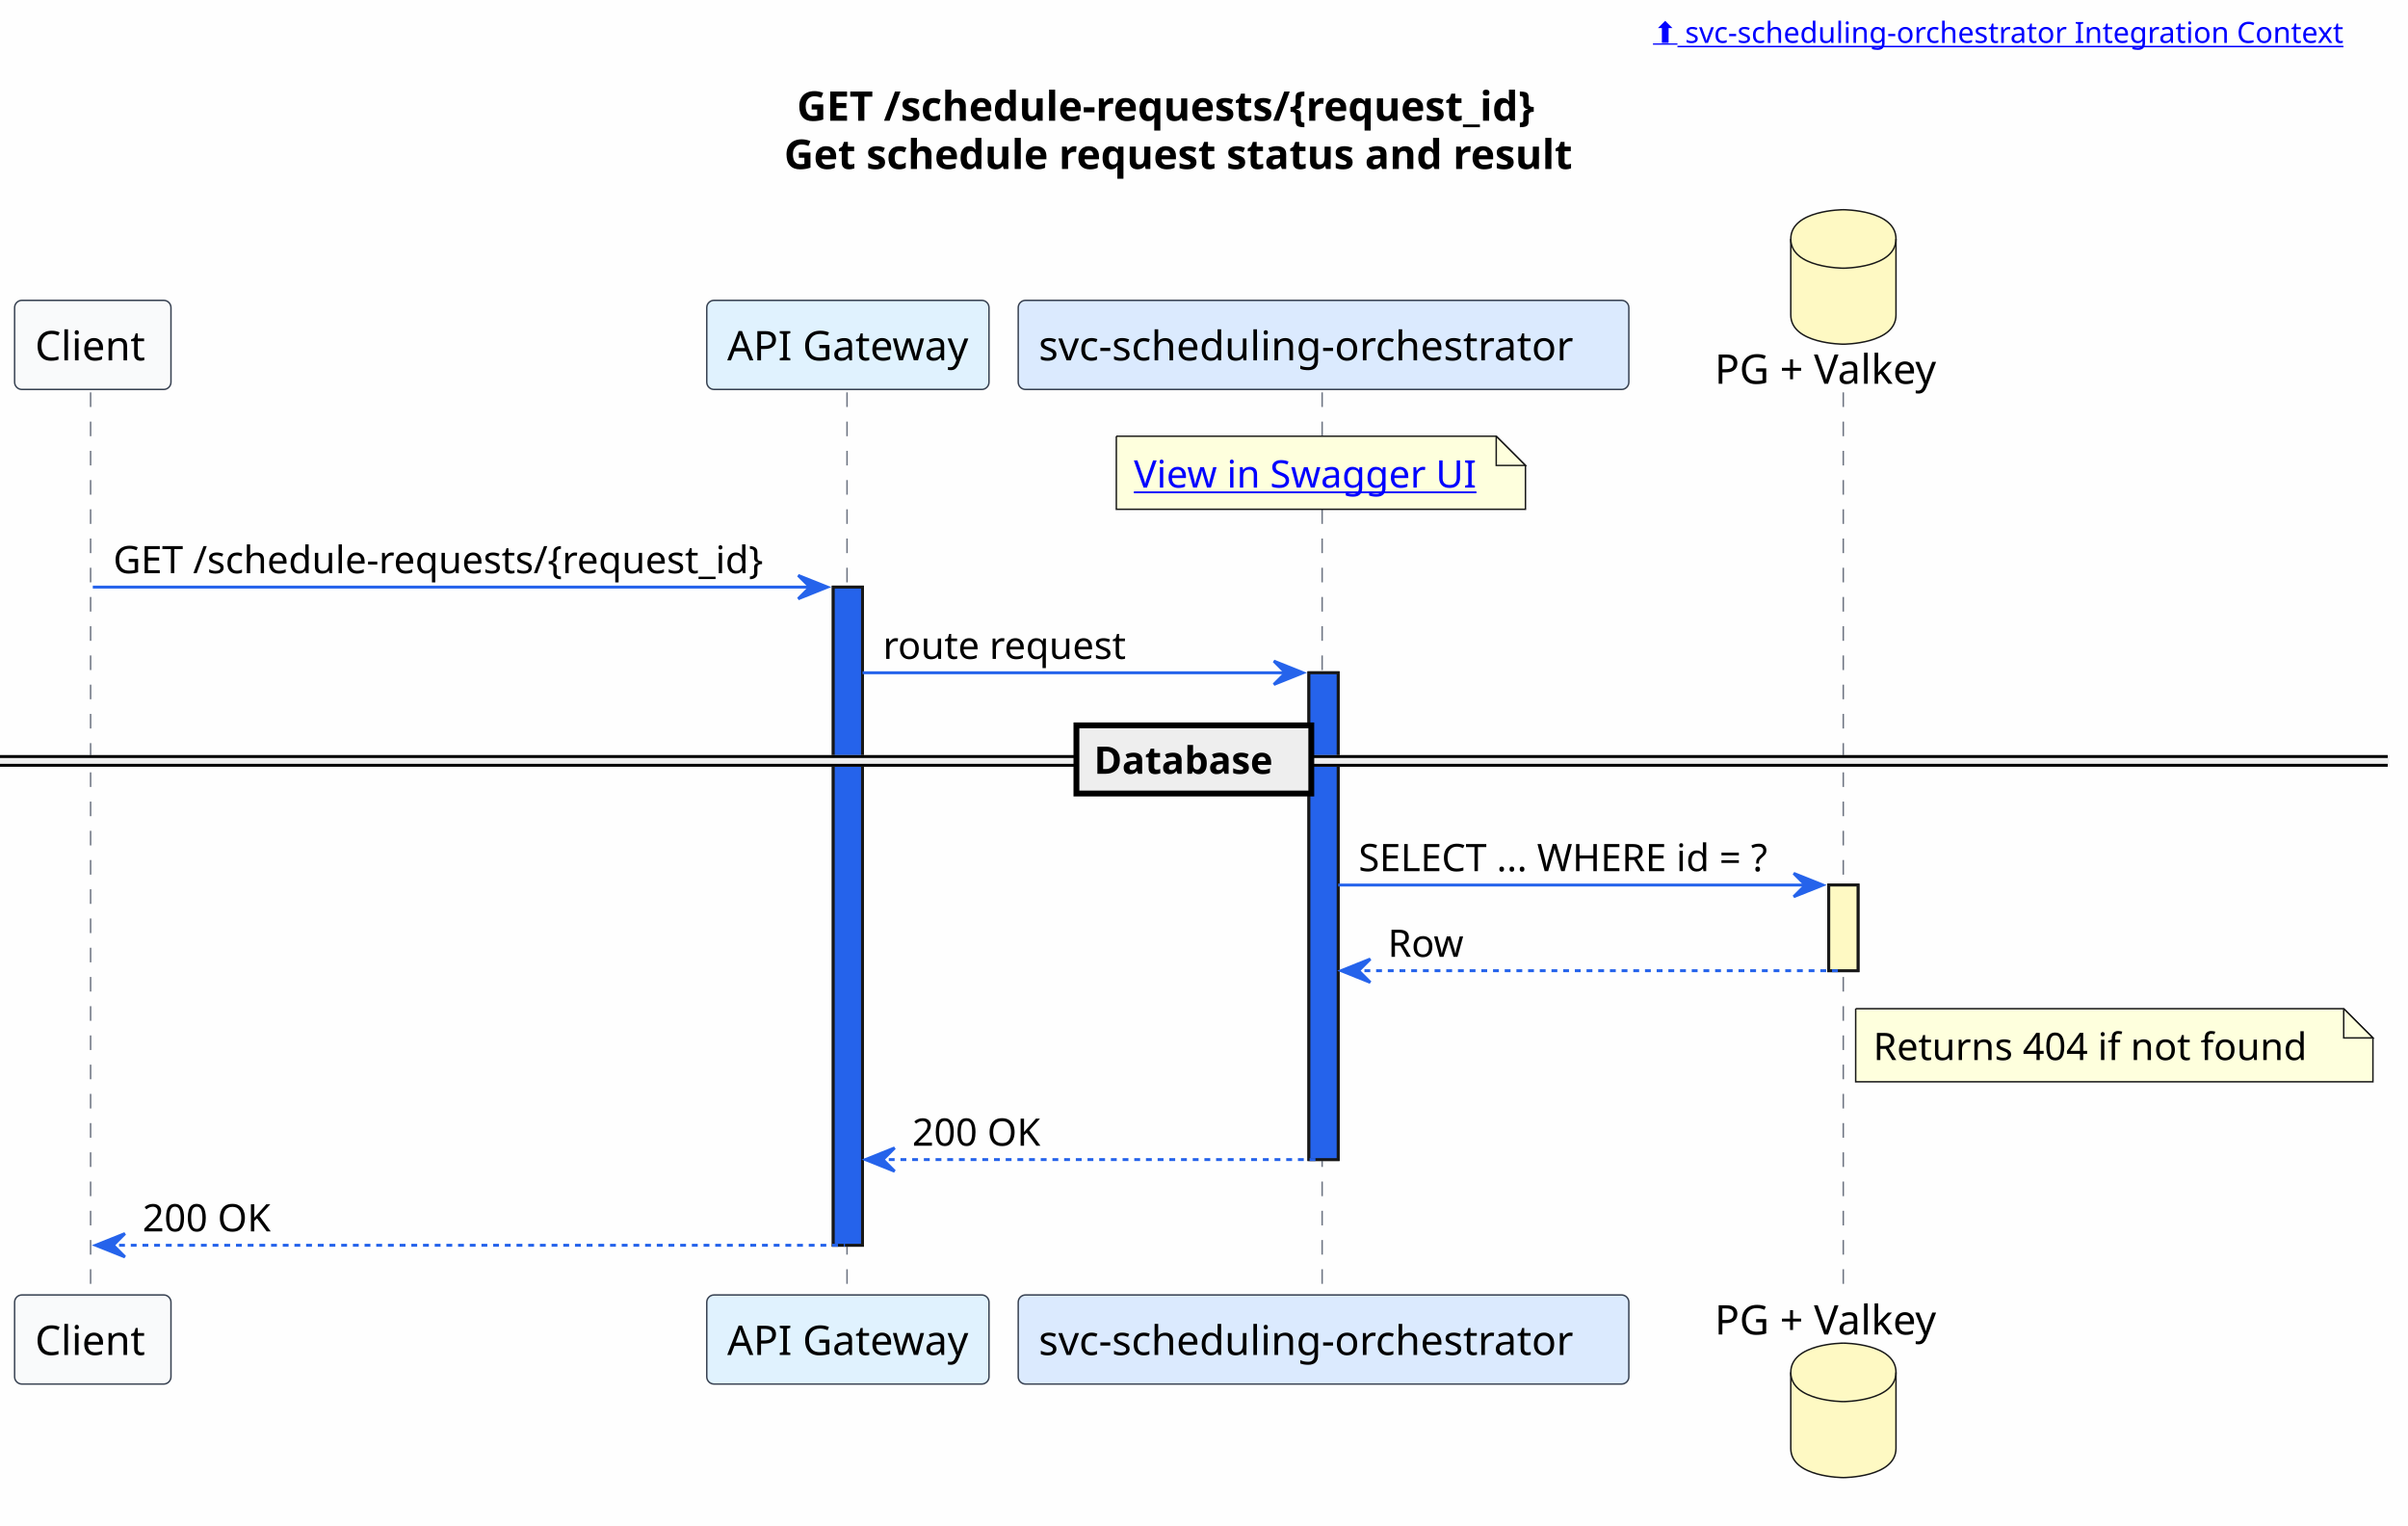
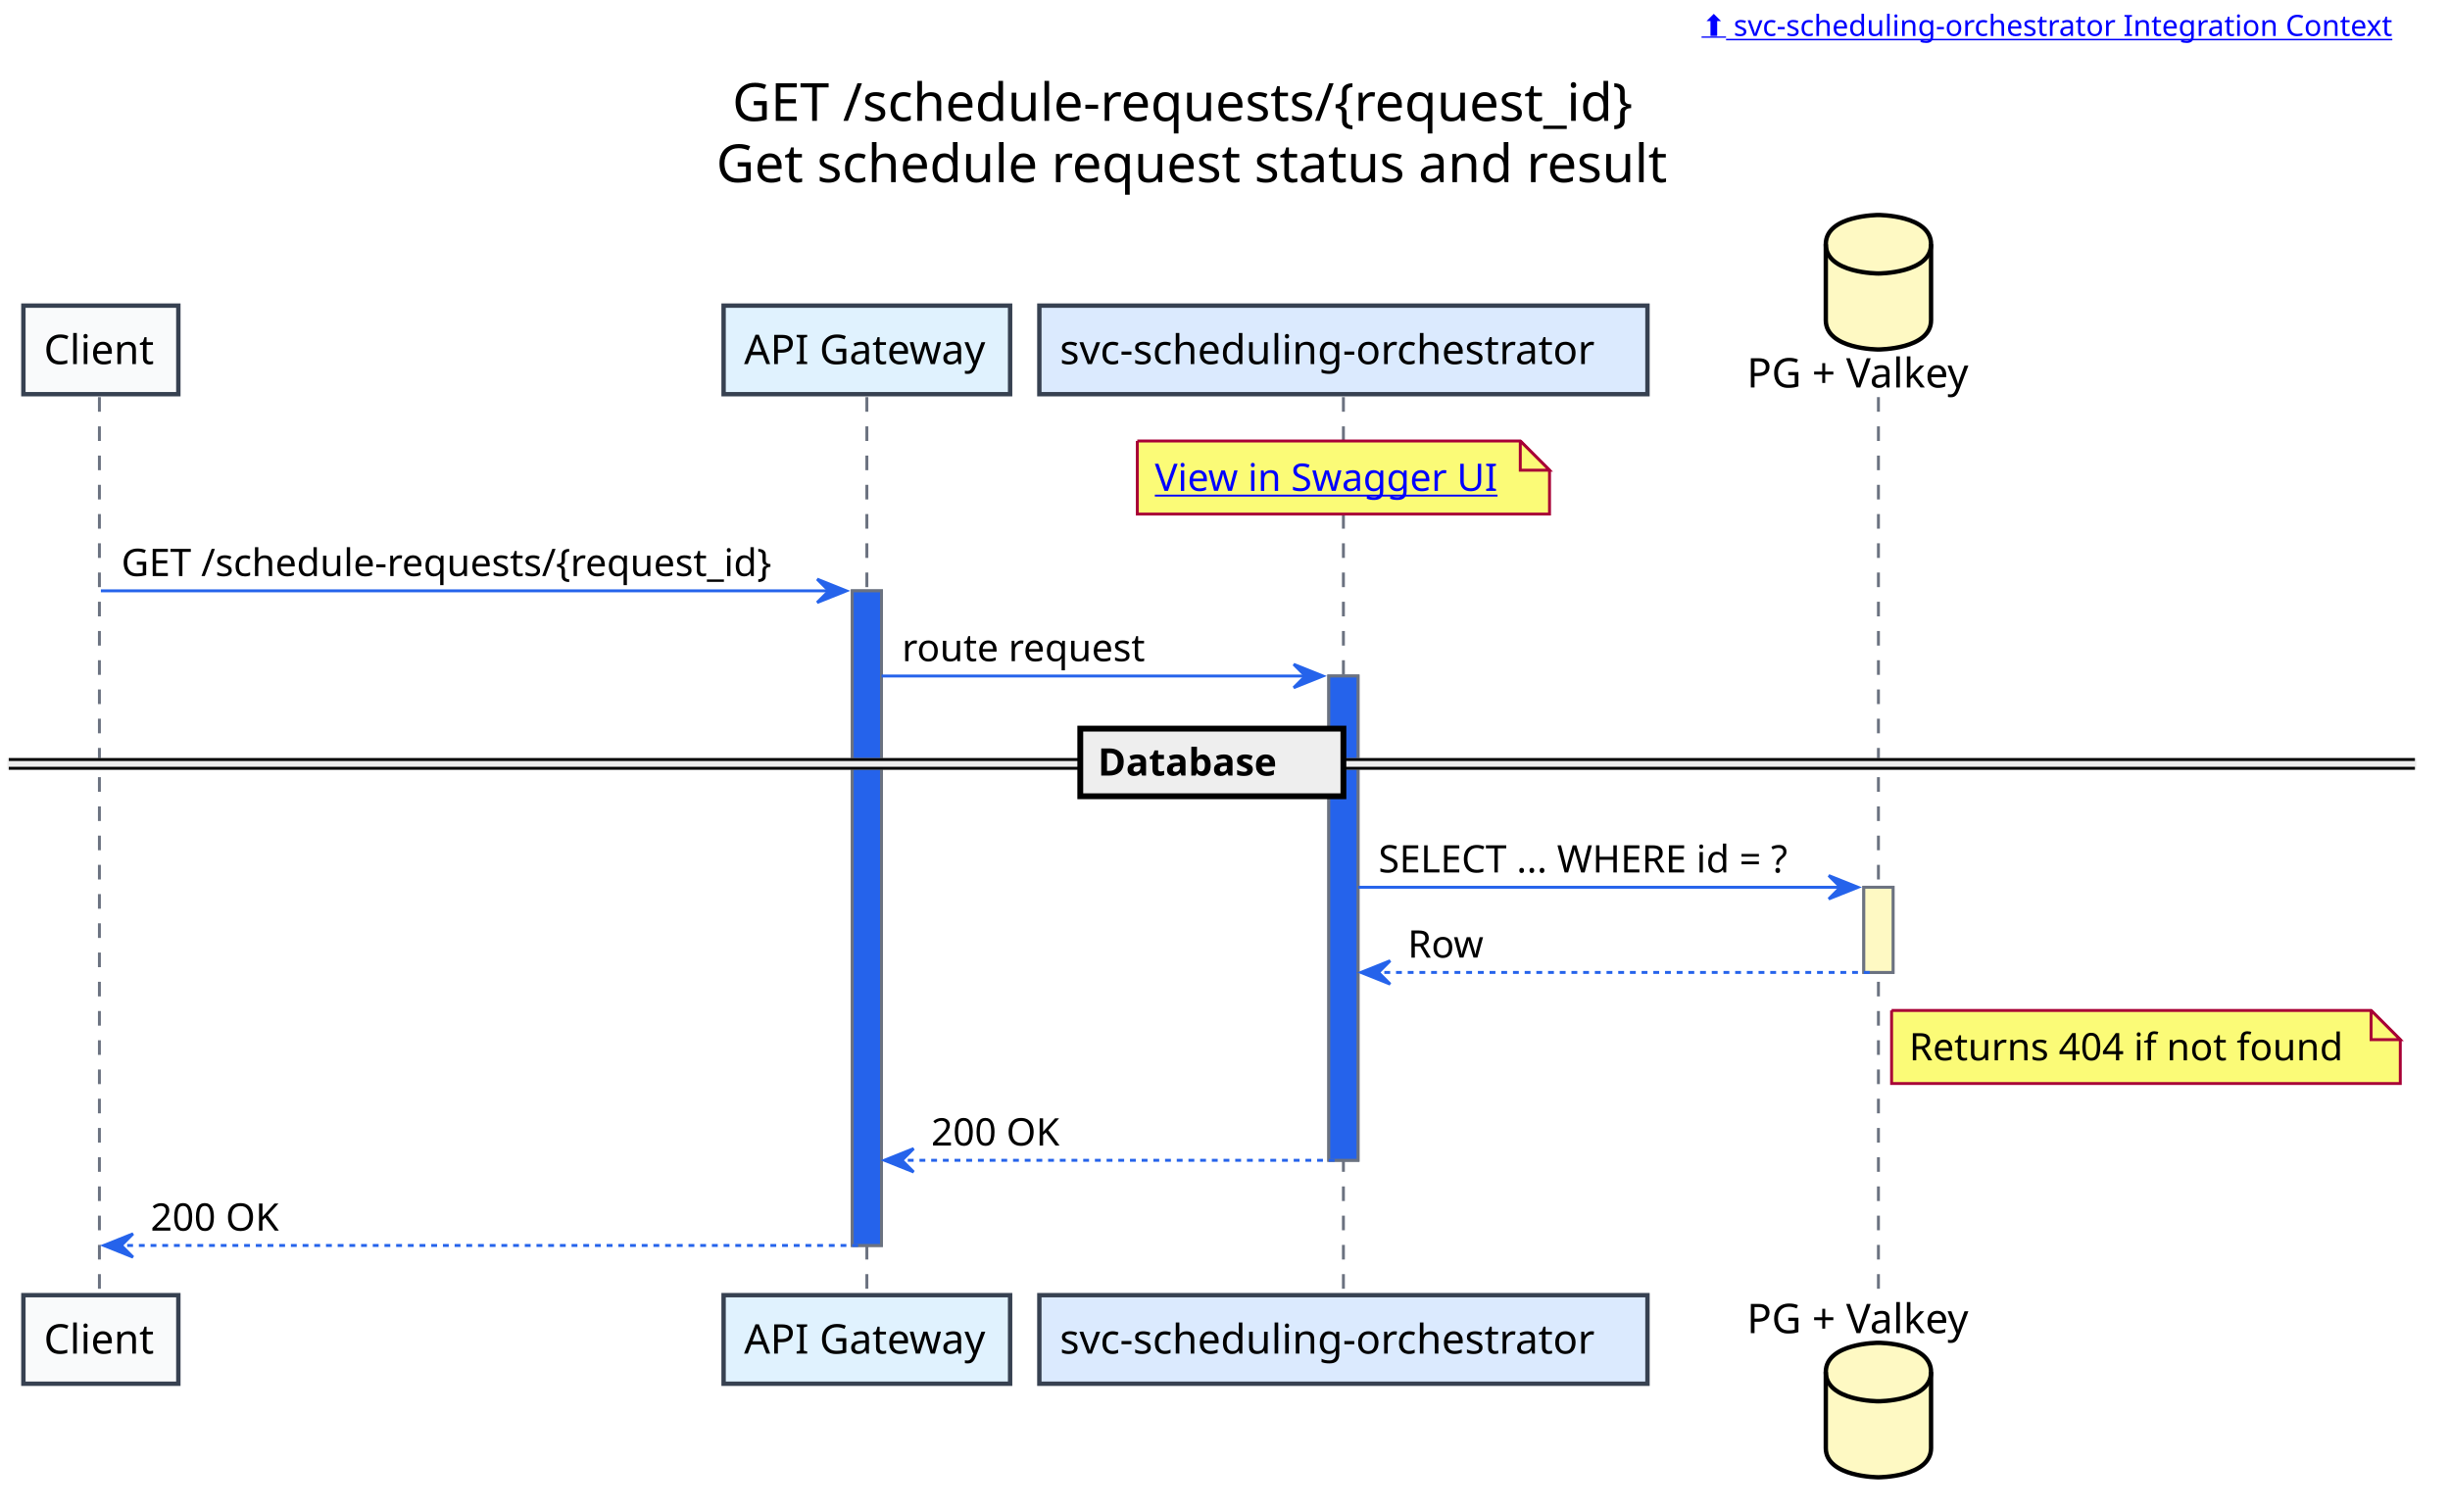
- <svg xmlns="http://www.w3.org/2000/svg" xmlns:xlink="http://www.w3.org/1999/xlink" contentStyleType="text/css" data-diagram-type="SEQUENCE" height="522px" preserveAspectRatio="none" style="width:824px;height:522px;background:#FEFEFE;" version="1.1" viewBox="0 0 824 522" width="824px" zoomAndPan="magnify">
+ <svg xmlns="http://www.w3.org/2000/svg" xmlns:xlink="http://www.w3.org/1999/xlink" contentScriptType="application/ecmascript" contentStyleType="text/css" height="517px" preserveAspectRatio="none" style="width:838px;height:517px;background:#FEFEFE;" version="1.1" viewBox="0 0 838 517" width="838px" zoomAndPan="magnify">
  <defs />
  <g>
-     <rect fill="#FEFEFE" height="522" style="stroke:none;stroke-width:1;" width="824" x="0" y="0" />
-     <text fill="#000000" font-family="'Segoe UI'" font-size="14" font-weight="bold" lengthAdjust="spacing" textLength="270.669" x="272.694" y="41.312">GET /schedule-requests/{request_id}</text>
-     <text fill="#000000" font-family="'Segoe UI'" font-size="14" font-weight="bold" lengthAdjust="spacing" textLength="279.419" x="268.319" y="57.801">Get schedule request status and result</text>
-     <g>
-       <rect fill="#2563EB" height="225.174" style="stroke:#181818;stroke-width:1;" width="10" x="285.14" y="200.863" />
-     </g>
-     <g>
-       <rect fill="#2563EB" height="166.553" style="stroke:#181818;stroke-width:1;" width="10" x="447.902" y="230.174" />
-     </g>
-     <g>
-       <rect fill="#FEF9C3" height="29.311" style="stroke:#181818;stroke-width:1;" width="10" x="625.793" y="302.795" />
-     </g>
-     <g class="participant-lifeline" data-entity-uid="part1" data-qualified-name="Client" id="part1-lifeline">
-       <g>
-         <rect fill="#000000" fill-opacity="0" height="309.795" width="8" x="27.752" y="134.242" />
-         <line style="stroke:#6B7280;stroke-width:0.5;stroke-dasharray:5,5;" x1="31" x2="31" y1="134.242" y2="444.037" />
-       </g>
-     </g>
-     <g class="participant-lifeline" data-entity-uid="part2" data-qualified-name="GW" id="part2-lifeline">
-       <g>
-         <rect fill="#000000" fill-opacity="0" height="309.795" width="8" x="286.14" y="134.242" />
-         <line style="stroke:#6B7280;stroke-width:0.5;stroke-dasharray:5,5;" x1="289.851" x2="289.851" y1="134.242" y2="444.037" />
-       </g>
-     </g>
-     <g class="participant-lifeline" data-entity-uid="part3" data-qualified-name="Svc" id="part3-lifeline">
-       <g>
-         <rect fill="#000000" fill-opacity="0" height="309.795" width="8" x="448.902" y="134.242" />
-         <line style="stroke:#6B7280;stroke-width:0.5;stroke-dasharray:5,5;" x1="452.429" x2="452.429" y1="134.242" y2="444.037" />
-       </g>
-     </g>
-     <g class="participant-lifeline" data-entity-uid="part4" data-qualified-name="DB" id="part4-lifeline">
-       <g>
-         <rect fill="#000000" fill-opacity="0" height="309.795" width="8" x="626.793" y="134.242" />
-         <line style="stroke:#6B7280;stroke-width:0.5;stroke-dasharray:5,5;" x1="630.757" x2="630.757" y1="134.242" y2="444.037" />
-       </g>
-     </g>
-     <g class="participant participant-head" data-entity-uid="part1" data-qualified-name="Client" id="part1-head">
-       <a href="/applications/" target="_top" title="/applications/" xlink:actuate="onRequest" xlink:href="/applications/" xlink:show="new" xlink:title="/applications/" xlink:type="simple">
-         <rect fill="#F9FAFB" height="30.488" rx="2.5" ry="2.5" style="stroke:#374151;stroke-width:0.5;" width="53.505" x="5" y="102.754" />
-         <text fill="#000000" font-family="'Segoe UI'" font-size="14" lengthAdjust="spacing" textLength="39.505" x="12" y="123.289">Client</text>
-       </a>
-     </g>
-     <g class="participant participant-tail" data-entity-uid="part1" data-qualified-name="Client" id="part1-tail">
-       <a href="/applications/" target="_top" title="/applications/" xlink:actuate="onRequest" xlink:href="/applications/" xlink:show="new" xlink:title="/applications/" xlink:type="simple">
-         <rect fill="#F9FAFB" height="30.488" rx="2.5" ry="2.5" style="stroke:#374151;stroke-width:0.5;" width="53.505" x="5" y="443.037" />
-         <text fill="#000000" font-family="'Segoe UI'" font-size="14" lengthAdjust="spacing" textLength="39.505" x="12" y="463.572">Client</text>
-       </a>
-     </g>
-     <g class="participant participant-head" data-entity-uid="part2" data-qualified-name="GW" id="part2-head">
-       <a href="/actors/#api-gateway" target="_top" title="/actors/#api-gateway" xlink:actuate="onRequest" xlink:href="/actors/#api-gateway" xlink:show="new" xlink:title="/actors/#api-gateway" xlink:type="simple">
-         <rect fill="#E0F2FE" height="30.488" rx="2.5" ry="2.5" style="stroke:#374151;stroke-width:0.5;" width="96.578" x="241.851" y="102.754" />
-         <text fill="#000000" font-family="'Segoe UI'" font-size="14" lengthAdjust="spacing" textLength="82.578" x="248.851" y="123.289">API Gateway</text>
-       </a>
-     </g>
-     <g class="participant participant-tail" data-entity-uid="part2" data-qualified-name="GW" id="part2-tail">
-       <a href="/actors/#api-gateway" target="_top" title="/actors/#api-gateway" xlink:actuate="onRequest" xlink:href="/actors/#api-gateway" xlink:show="new" xlink:title="/actors/#api-gateway" xlink:type="simple">
-         <rect fill="#E0F2FE" height="30.488" rx="2.5" ry="2.5" style="stroke:#374151;stroke-width:0.5;" width="96.578" x="241.851" y="443.037" />
-         <text fill="#000000" font-family="'Segoe UI'" font-size="14" lengthAdjust="spacing" textLength="82.578" x="248.851" y="463.572">API Gateway</text>
-       </a>
-     </g>
-     <g class="participant participant-head" data-entity-uid="part3" data-qualified-name="Svc" id="part3-head">
-       <a href="/microservices/svc-scheduling-orchestrator/" target="_top" title="/microservices/svc-scheduling-orchestrator/" xlink:actuate="onRequest" xlink:href="/microservices/svc-scheduling-orchestrator/" xlink:show="new" xlink:title="/microservices/svc-scheduling-orchestrator/" xlink:type="simple">
-         <rect fill="#DBEAFE" height="30.488" rx="2.5" ry="2.5" style="stroke:#374151;stroke-width:0.5;" width="208.947" x="348.429" y="102.754" />
-         <text fill="#000000" font-family="'Segoe UI'" font-size="14" lengthAdjust="spacing" textLength="194.947" x="355.429" y="123.289">svc-scheduling-orchestrator</text>
-       </a>
-     </g>
-     <g class="participant participant-tail" data-entity-uid="part3" data-qualified-name="Svc" id="part3-tail">
-       <a href="/microservices/svc-scheduling-orchestrator/" target="_top" title="/microservices/svc-scheduling-orchestrator/" xlink:actuate="onRequest" xlink:href="/microservices/svc-scheduling-orchestrator/" xlink:show="new" xlink:title="/microservices/svc-scheduling-orchestrator/" xlink:type="simple">
-         <rect fill="#DBEAFE" height="30.488" rx="2.5" ry="2.5" style="stroke:#374151;stroke-width:0.5;" width="208.947" x="348.429" y="443.037" />
-         <text fill="#000000" font-family="'Segoe UI'" font-size="14" lengthAdjust="spacing" textLength="194.947" x="355.429" y="463.572">svc-scheduling-orchestrator</text>
-       </a>
-     </g>
-     <g class="participant participant-head" data-entity-uid="part4" data-qualified-name="DB" id="part4-head">
-       <a href="/microservices/svc-scheduling-orchestrator/#data-store" target="_top" title="/microservices/svc-scheduling-orchestrator/#data-store" xlink:actuate="onRequest" xlink:href="/microservices/svc-scheduling-orchestrator/#data-store" xlink:show="new" xlink:title="/microservices/svc-scheduling-orchestrator/#data-store" xlink:type="simple">
-         <text fill="#000000" font-family="'Segoe UI'" font-size="14" lengthAdjust="spacing" textLength="82.072" x="586.757" y="131.289">PG + Valkey</text>
-         <path d="M612.793,81.754 C612.793,71.754 630.793,71.754 630.793,71.754 C630.793,71.754 648.793,71.754 648.793,81.754 L648.793,107.754 C648.793,117.754 630.793,117.754 630.793,117.754 C630.793,117.754 612.793,117.754 612.793,107.754 L612.793,81.754" fill="#FEF9C3" style="stroke:#181818;stroke-width:0.5;" />
-         <path d="M612.793,81.754 C612.793,91.754 630.793,91.754 630.793,91.754 C630.793,91.754 648.793,91.754 648.793,81.754" fill="none" style="stroke:#181818;stroke-width:0.5;" />
-       </a>
-     </g>
-     <g class="participant participant-tail" data-entity-uid="part4" data-qualified-name="DB" id="part4-tail">
-       <a href="/microservices/svc-scheduling-orchestrator/#data-store" target="_top" title="/microservices/svc-scheduling-orchestrator/#data-store" xlink:actuate="onRequest" xlink:href="/microservices/svc-scheduling-orchestrator/#data-store" xlink:show="new" xlink:title="/microservices/svc-scheduling-orchestrator/#data-store" xlink:type="simple">
-         <text fill="#000000" font-family="'Segoe UI'" font-size="14" lengthAdjust="spacing" textLength="82.072" x="586.757" y="456.572">PG + Valkey</text>
-         <path d="M612.793,469.525 C612.793,459.525 630.793,459.525 630.793,459.525 C630.793,459.525 648.793,459.525 648.793,469.525 L648.793,495.525 C648.793,505.525 630.793,505.525 630.793,505.525 C630.793,505.525 612.793,505.525 612.793,495.525 L612.793,469.525" fill="#FEF9C3" style="stroke:#181818;stroke-width:0.5;" />
-         <path d="M612.793,469.525 C612.793,479.525 630.793,479.525 630.793,479.525 C630.793,479.525 648.793,479.525 648.793,469.525" fill="none" style="stroke:#181818;stroke-width:0.5;" />
-       </a>
-     </g>
-     <g>
-       <rect fill="#2563EB" height="225.174" style="stroke:#181818;stroke-width:1;" width="10" x="285.14" y="200.863" />
-     </g>
-     <g>
-       <rect fill="#2563EB" height="166.553" style="stroke:#181818;stroke-width:1;" width="10" x="447.902" y="230.174" />
-     </g>
-     <g>
-       <rect fill="#FEF9C3" height="29.311" style="stroke:#181818;stroke-width:1;" width="10" x="625.793" y="302.795" />
-     </g>
-     <path d="M382,149.242 L382,174.242 L522,174.242 L522,159.242 L512,149.242 L382,149.242" fill="#FEFFDD" style="stroke:#181818;stroke-width:0.5;" />
-     <path d="M512,149.242 L512,159.242 L522,159.242 L512,149.242" fill="#FEFFDD" style="stroke:#181818;stroke-width:0.5;" />
+     <text fill="#000000" font-family="Segoe UI" font-size="18" lengthAdjust="spacingAndGlyphs" textLength="328" x="250.5" y="41.349">GET /schedule-requests/{request_id}</text>
+     <text fill="#000000" font-family="Segoe UI" font-size="18" lengthAdjust="spacingAndGlyphs" textLength="339" x="245" y="62.302">Get schedule request status and result</text>
+     <rect fill="#2563EB" height="223.93" style="stroke: #6B7280; stroke-width: 1.0;" width="10" x="291.5" y="202.109" />
+     <rect fill="#2563EB" height="165.664" style="stroke: #6B7280; stroke-width: 1.0;" width="10" x="454.5" y="231.242" />
+     <rect fill="#FEF9C3" height="29.133" style="stroke: #6B7280; stroke-width: 1.0;" width="10" x="637.5" y="303.508" />
+     <line style="stroke: #6B7280; stroke-width: 1.0; stroke-dasharray: 5.0,5.0;" x1="34" x2="34" y1="135.844" y2="444.039" />
+     <line style="stroke: #6B7280; stroke-width: 1.0; stroke-dasharray: 5.0,5.0;" x1="296.5" x2="296.5" y1="135.844" y2="444.039" />
+     <line style="stroke: #6B7280; stroke-width: 1.0; stroke-dasharray: 5.0,5.0;" x1="459.5" x2="459.5" y1="135.844" y2="444.039" />
+     <line style="stroke: #6B7280; stroke-width: 1.0; stroke-dasharray: 5.0,5.0;" x1="642.5" x2="642.5" y1="135.844" y2="444.039" />
+     <a href="/applications/" target="_top" title="/applications/" xlink:actuate="onRequest" xlink:href="/applications/" xlink:show="new" xlink:title="/applications/" xlink:type="simple">
+       <rect fill="#F9FAFB" height="30.297" style="stroke: #374151; stroke-width: 1.5;" width="53" x="8" y="104.547" />
+       <text fill="#000000" font-family="Segoe UI" font-size="14" lengthAdjust="spacingAndGlyphs" textLength="39" x="15" y="124.542">Client</text>
+       <rect fill="#F9FAFB" height="30.297" style="stroke: #374151; stroke-width: 1.5;" width="53" x="8" y="443.039" />
+       <text fill="#000000" font-family="Segoe UI" font-size="14" lengthAdjust="spacingAndGlyphs" textLength="39" x="15" y="463.034">Client</text>
+     </a>
+     <a href="/actors/#api-gateway" target="_top" title="/actors/#api-gateway" xlink:actuate="onRequest" xlink:href="/actors/#api-gateway" xlink:show="new" xlink:title="/actors/#api-gateway" xlink:type="simple">
+       <rect fill="#E0F2FE" height="30.297" style="stroke: #374151; stroke-width: 1.5;" width="98" x="247.5" y="104.547" />
+       <text fill="#000000" font-family="Segoe UI" font-size="14" lengthAdjust="spacingAndGlyphs" textLength="84" x="254.5" y="124.542">API Gateway</text>
+       <rect fill="#E0F2FE" height="30.297" style="stroke: #374151; stroke-width: 1.5;" width="98" x="247.5" y="443.039" />
+       <text fill="#000000" font-family="Segoe UI" font-size="14" lengthAdjust="spacingAndGlyphs" textLength="84" x="254.5" y="463.034">API Gateway</text>
+     </a>
+     <a href="/microservices/svc-scheduling-orchestrator/" target="_top" title="/microservices/svc-scheduling-orchestrator/" xlink:actuate="onRequest" xlink:href="/microservices/svc-scheduling-orchestrator/" xlink:show="new" xlink:title="/microservices/svc-scheduling-orchestrator/" xlink:type="simple">
+       <rect fill="#DBEAFE" height="30.297" style="stroke: #374151; stroke-width: 1.5;" width="208" x="355.5" y="104.547" />
+       <text fill="#000000" font-family="Segoe UI" font-size="14" lengthAdjust="spacingAndGlyphs" textLength="194" x="362.5" y="124.542">svc-scheduling-orchestrator</text>
+       <rect fill="#DBEAFE" height="30.297" style="stroke: #374151; stroke-width: 1.5;" width="208" x="355.5" y="443.039" />
+       <text fill="#000000" font-family="Segoe UI" font-size="14" lengthAdjust="spacingAndGlyphs" textLength="194" x="362.5" y="463.034">svc-scheduling-orchestrator</text>
+     </a>
+     <a href="/microservices/svc-scheduling-orchestrator/#data-store" target="_top" title="/microservices/svc-scheduling-orchestrator/#data-store" xlink:actuate="onRequest" xlink:href="/microservices/svc-scheduling-orchestrator/#data-store" xlink:show="new" xlink:title="/microservices/svc-scheduling-orchestrator/#data-store" xlink:type="simple">
+       <text fill="#000000" font-family="Segoe UI" font-size="14" lengthAdjust="spacingAndGlyphs" textLength="84" x="597.5" y="132.542">PG + Valkey</text>
+       <path d="M624.5,83.547 C624.5,73.547 642.5,73.547 642.5,73.547 C642.5,73.547 660.5,73.547 660.5,83.547 L660.5,109.547 C660.5,119.547 642.5,119.547 642.5,119.547 C642.5,119.547 624.5,119.547 624.5,109.547 L624.5,83.547 " fill="#FEF9C3" style="stroke: #000000; stroke-width: 1.5;" />
+       <path d="M624.5,83.547 C624.5,93.547 642.5,93.547 642.5,93.547 C642.5,93.547 660.5,93.547 660.5,83.547 " fill="none" style="stroke: #000000; stroke-width: 1.5;" />
+       <text fill="#000000" font-family="Segoe UI" font-size="14" lengthAdjust="spacingAndGlyphs" textLength="84" x="597.5" y="456.034">PG + Valkey</text>
+       <path d="M624.5,469.336 C624.5,459.336 642.5,459.336 642.5,459.336 C642.5,459.336 660.5,459.336 660.5,469.336 L660.5,495.336 C660.5,505.336 642.5,505.336 642.5,505.336 C642.5,505.336 624.5,505.336 624.5,495.336 L624.5,469.336 " fill="#FEF9C3" style="stroke: #000000; stroke-width: 1.5;" />
+       <path d="M624.5,469.336 C624.5,479.336 642.5,479.336 642.5,479.336 C642.5,479.336 660.5,479.336 660.5,469.336 " fill="none" style="stroke: #000000; stroke-width: 1.5;" />
+     </a>
+     <rect fill="#2563EB" height="223.93" style="stroke: #6B7280; stroke-width: 1.0;" width="10" x="291.5" y="202.109" />
+     <rect fill="#2563EB" height="165.664" style="stroke: #6B7280; stroke-width: 1.0;" width="10" x="454.5" y="231.242" />
+     <rect fill="#FEF9C3" height="29.133" style="stroke: #6B7280; stroke-width: 1.0;" width="10" x="637.5" y="303.508" />
+     <path d="M389,150.844 L389,175.844 L530,175.844 L530,160.844 L520,150.844 L389,150.844 " fill="#FBFB77" style="stroke: #A80036; stroke-width: 1.0;" />
+     <path d="M520,150.844 L520,160.844 L530,160.844 L520,150.844 " fill="#FBFB77" style="stroke: #A80036; stroke-width: 1.0;" />
    <a href="/services/api/svc-scheduling-orchestrator.html" target="_top" title="/services/api/svc-scheduling-orchestrator.html" xlink:actuate="onRequest" xlink:href="/services/api/svc-scheduling-orchestrator.html" xlink:show="new" xlink:title="/services/api/svc-scheduling-orchestrator.html" xlink:type="simple">
-       <text fill="#0000FF" font-family="'Segoe UI'" font-size="13" lengthAdjust="spacing" text-decoration="underline" textLength="119.406" x="388" y="166.81">View in Swagger UI</text>
+       <text fill="#0000FF" font-family="Segoe UI" font-size="13" lengthAdjust="spacingAndGlyphs" text-decoration="underline" textLength="120" x="395" y="167.911">View in Swagger UI</text>
    </a>
-     <g class="message" data-entity-1="part1" data-entity-2="part2" id="msg1">
-       <polygon fill="#2563EB" points="273.14,196.863,283.14,200.863,273.14,204.863,277.14,200.863" style="stroke:#2563EB;stroke-width:1;" />
-       <line style="stroke:#2563EB;stroke-width:1;" x1="31.752" x2="279.14" y1="200.863" y2="200.863" />
-       <text fill="#000000" font-family="'Segoe UI'" font-size="13" lengthAdjust="spacing" textLength="234.387" x="38.752" y="196.121">GET /schedule-requests/{request_id}</text>
-     </g>
-     <g class="message" data-entity-1="part2" data-entity-2="part3" id="msg2">
-       <polygon fill="#2563EB" points="435.902,226.174,445.902,230.174,435.902,234.174,439.902,230.174" style="stroke:#2563EB;stroke-width:1;" />
-       <line style="stroke:#2563EB;stroke-width:1;" x1="295.14" x2="441.902" y1="230.174" y2="230.174" />
-       <text fill="#000000" font-family="'Segoe UI'" font-size="13" lengthAdjust="spacing" textLength="85.135" x="302.14" y="225.432">route request</text>
-     </g>
-     <rect fill="#EEEEEE" height="3" style="stroke:#EEEEEE;stroke-width:1;" width="817.057" x="0" y="258.829" />
-     <line style="stroke:#000000;stroke-width:1;" x1="0" x2="817.057" y1="258.829" y2="258.829" />
-     <line style="stroke:#000000;stroke-width:1;" x1="0" x2="817.057" y1="261.829" y2="261.829" />
-     <rect fill="#EEEEEE" height="23.311" style="stroke:#000000;stroke-width:2;" width="80.371" x="368.343" y="248.174" />
-     <text fill="#000000" font-family="'Segoe UI'" font-size="13" font-weight="bold" lengthAdjust="spacing" textLength="62.086" x="374.343" y="264.742">Database</text>
-     <g class="message" data-entity-1="part3" data-entity-2="part4" id="msg3">
-       <polygon fill="#2563EB" points="613.793,298.795,623.793,302.795,613.793,306.795,617.793,302.795" style="stroke:#2563EB;stroke-width:1;" />
-       <line style="stroke:#2563EB;stroke-width:1;" x1="457.902" x2="619.793" y1="302.795" y2="302.795" />
-       <text fill="#000000" font-family="'Segoe UI'" font-size="13" lengthAdjust="spacing" textLength="148.891" x="464.902" y="298.053">SELECT ... WHERE id = ?</text>
-     </g>
-     <g class="message" data-entity-1="part4" data-entity-2="part3" id="msg4">
-       <polygon fill="#2563EB" points="468.902,328.106,458.902,332.106,468.902,336.106,464.902,332.106" style="stroke:#2563EB;stroke-width:1;" />
-       <line style="stroke:#2563EB;stroke-width:1;stroke-dasharray:2,2;" x1="462.902" x2="629.793" y1="332.106" y2="332.106" />
-       <text fill="#000000" font-family="'Segoe UI'" font-size="13" lengthAdjust="spacing" textLength="26.222" x="474.902" y="327.363">Row</text>
-     </g>
-     <path d="M635,345.106 L635,370.106 L812,370.106 L812,355.106 L802,345.106 L635,345.106" fill="#FEFFDD" style="stroke:#181818;stroke-width:0.5;" />
-     <path d="M802,345.106 L802,355.106 L812,355.106 L802,345.106" fill="#FEFFDD" style="stroke:#181818;stroke-width:0.5;" />
-     <text fill="#000000" font-family="'Segoe UI'" font-size="13" lengthAdjust="spacing" textLength="156.057" x="641" y="362.674">Returns 404 if not found</text>
-     <g class="message" data-entity-1="part3" data-entity-2="part2" id="msg5">
-       <polygon fill="#2563EB" points="306.14,392.727,296.14,396.727,306.14,400.727,302.14,396.727" style="stroke:#2563EB;stroke-width:1;" />
-       <line style="stroke:#2563EB;stroke-width:1;stroke-dasharray:2,2;" x1="300.14" x2="451.902" y1="396.727" y2="396.727" />
-       <text fill="#000000" font-family="'Segoe UI'" font-size="13" lengthAdjust="spacing" textLength="47.36" x="312.14" y="391.984">200 OK</text>
-     </g>
-     <g class="message" data-entity-1="part2" data-entity-2="part1" id="msg6">
-       <polygon fill="#2563EB" points="42.752,422.037,32.752,426.037,42.752,430.037,38.752,426.037" style="stroke:#2563EB;stroke-width:1;" />
-       <line style="stroke:#2563EB;stroke-width:1;stroke-dasharray:2,2;" x1="36.752" x2="289.14" y1="426.037" y2="426.037" />
-       <text fill="#000000" font-family="'Segoe UI'" font-size="13" lengthAdjust="spacing" textLength="47.36" x="48.752" y="421.295">200 OK</text>
-     </g>
+     <polygon fill="#2563EB" points="279.5,198.109,289.5,202.109,279.5,206.109,283.5,202.109" style="stroke: #2563EB; stroke-width: 1.0;" />
+     <line style="stroke: #2563EB; stroke-width: 1.0;" x1="34.5" x2="285.5" y1="202.109" y2="202.109" />
+     <text fill="#000000" font-family="Segoe UI" font-size="13" lengthAdjust="spacingAndGlyphs" textLength="238" x="41.5" y="197.043">GET /schedule-requests/{request_id}</text>
+     <polygon fill="#2563EB" points="442.5,227.242,452.5,231.242,442.5,235.242,446.5,231.242" style="stroke: #2563EB; stroke-width: 1.0;" />
+     <line style="stroke: #2563EB; stroke-width: 1.0;" x1="301.5" x2="448.5" y1="231.242" y2="231.242" />
+     <text fill="#000000" font-family="Segoe UI" font-size="13" lengthAdjust="spacingAndGlyphs" textLength="87" x="308.5" y="226.176">route request</text>
+     <rect fill="#EEEEEE" height="3" style="stroke: #EEEEEE; stroke-width: 1.0;" width="823" x="3" y="259.809" />
+     <line style="stroke: #000000; stroke-width: 1.0;" x1="3" x2="826" y1="259.809" y2="259.809" />
+     <line style="stroke: #000000; stroke-width: 1.0;" x1="3" x2="826" y1="262.809" y2="262.809" />
+     <rect fill="#EEEEEE" height="23.133" style="stroke: #000000; stroke-width: 2.0;" width="90" x="369.5" y="249.242" />
+     <text fill="#000000" font-family="Segoe UI" font-size="13" font-weight="bold" lengthAdjust="spacingAndGlyphs" textLength="71" x="375.5" y="265.309">Database</text>
+     <polygon fill="#2563EB" points="625.5,299.508,635.5,303.508,625.5,307.508,629.5,303.508" style="stroke: #2563EB; stroke-width: 1.0;" />
+     <line style="stroke: #2563EB; stroke-width: 1.0;" x1="464.5" x2="631.5" y1="303.508" y2="303.508" />
+     <text fill="#000000" font-family="Segoe UI" font-size="13" lengthAdjust="spacingAndGlyphs" textLength="154" x="471.5" y="298.442">SELECT ... WHERE id = ?</text>
+     <polygon fill="#2563EB" points="475.5,328.641,465.5,332.641,475.5,336.641,471.5,332.641" style="stroke: #2563EB; stroke-width: 1.0;" />
+     <line style="stroke: #2563EB; stroke-width: 1.0; stroke-dasharray: 2.0,2.0;" x1="469.5" x2="641.5" y1="332.641" y2="332.641" />
+     <text fill="#000000" font-family="Segoe UI" font-size="13" lengthAdjust="spacingAndGlyphs" textLength="25" x="481.5" y="327.575">Row</text>
+     <path d="M647,345.641 L647,370.641 L821,370.641 L821,355.641 L811,345.641 L647,345.641 " fill="#FBFB77" style="stroke: #A80036; stroke-width: 1.0;" />
+     <path d="M811,345.641 L811,355.641 L821,355.641 L811,345.641 " fill="#FBFB77" style="stroke: #A80036; stroke-width: 1.0;" />
+     <text fill="#000000" font-family="Segoe UI" font-size="13" lengthAdjust="spacingAndGlyphs" textLength="153" x="653" y="362.707">Returns 404 if not found</text>
+     <polygon fill="#2563EB" points="312.5,392.906,302.5,396.906,312.5,400.906,308.5,396.906" style="stroke: #2563EB; stroke-width: 1.0;" />
+     <line style="stroke: #2563EB; stroke-width: 1.0; stroke-dasharray: 2.0,2.0;" x1="306.5" x2="458.5" y1="396.906" y2="396.906" />
+     <text fill="#000000" font-family="Segoe UI" font-size="13" lengthAdjust="spacingAndGlyphs" textLength="46" x="318.5" y="391.84">200 OK</text>
+     <polygon fill="#2563EB" points="45.5,422.039,35.5,426.039,45.5,430.039,41.5,426.039" style="stroke: #2563EB; stroke-width: 1.0;" />
+     <line style="stroke: #2563EB; stroke-width: 1.0; stroke-dasharray: 2.0,2.0;" x1="39.5" x2="295.5" y1="426.039" y2="426.039" />
+     <text fill="#000000" font-family="Segoe UI" font-size="13" lengthAdjust="spacingAndGlyphs" textLength="46" x="51.5" y="420.973">200 OK</text>
    <a href="/microservices/svc-scheduling-orchestrator/#integration-context" target="_top" title="/microservices/svc-scheduling-orchestrator/#integration-context" xlink:actuate="onRequest" xlink:href="/microservices/svc-scheduling-orchestrator/#integration-context" xlink:show="new" xlink:title="/microservices/svc-scheduling-orchestrator/#integration-context" xlink:type="simple">
-       <text fill="#0000FF" font-family="'Segoe UI'" font-size="10" lengthAdjust="spacing" text-decoration="underline" textLength="250.42" x="565.637" y="14.668">⬆ svc-scheduling-orchestrator Integration Context</text>
+       <text fill="#0000FF" font-family="Segoe UI" font-size="10" lengthAdjust="spacingAndGlyphs" text-decoration="underline" textLength="244" x="582" y="12.282">⬆ svc-scheduling-orchestrator Integration Context</text>
    </a>
  </g>
</svg>
